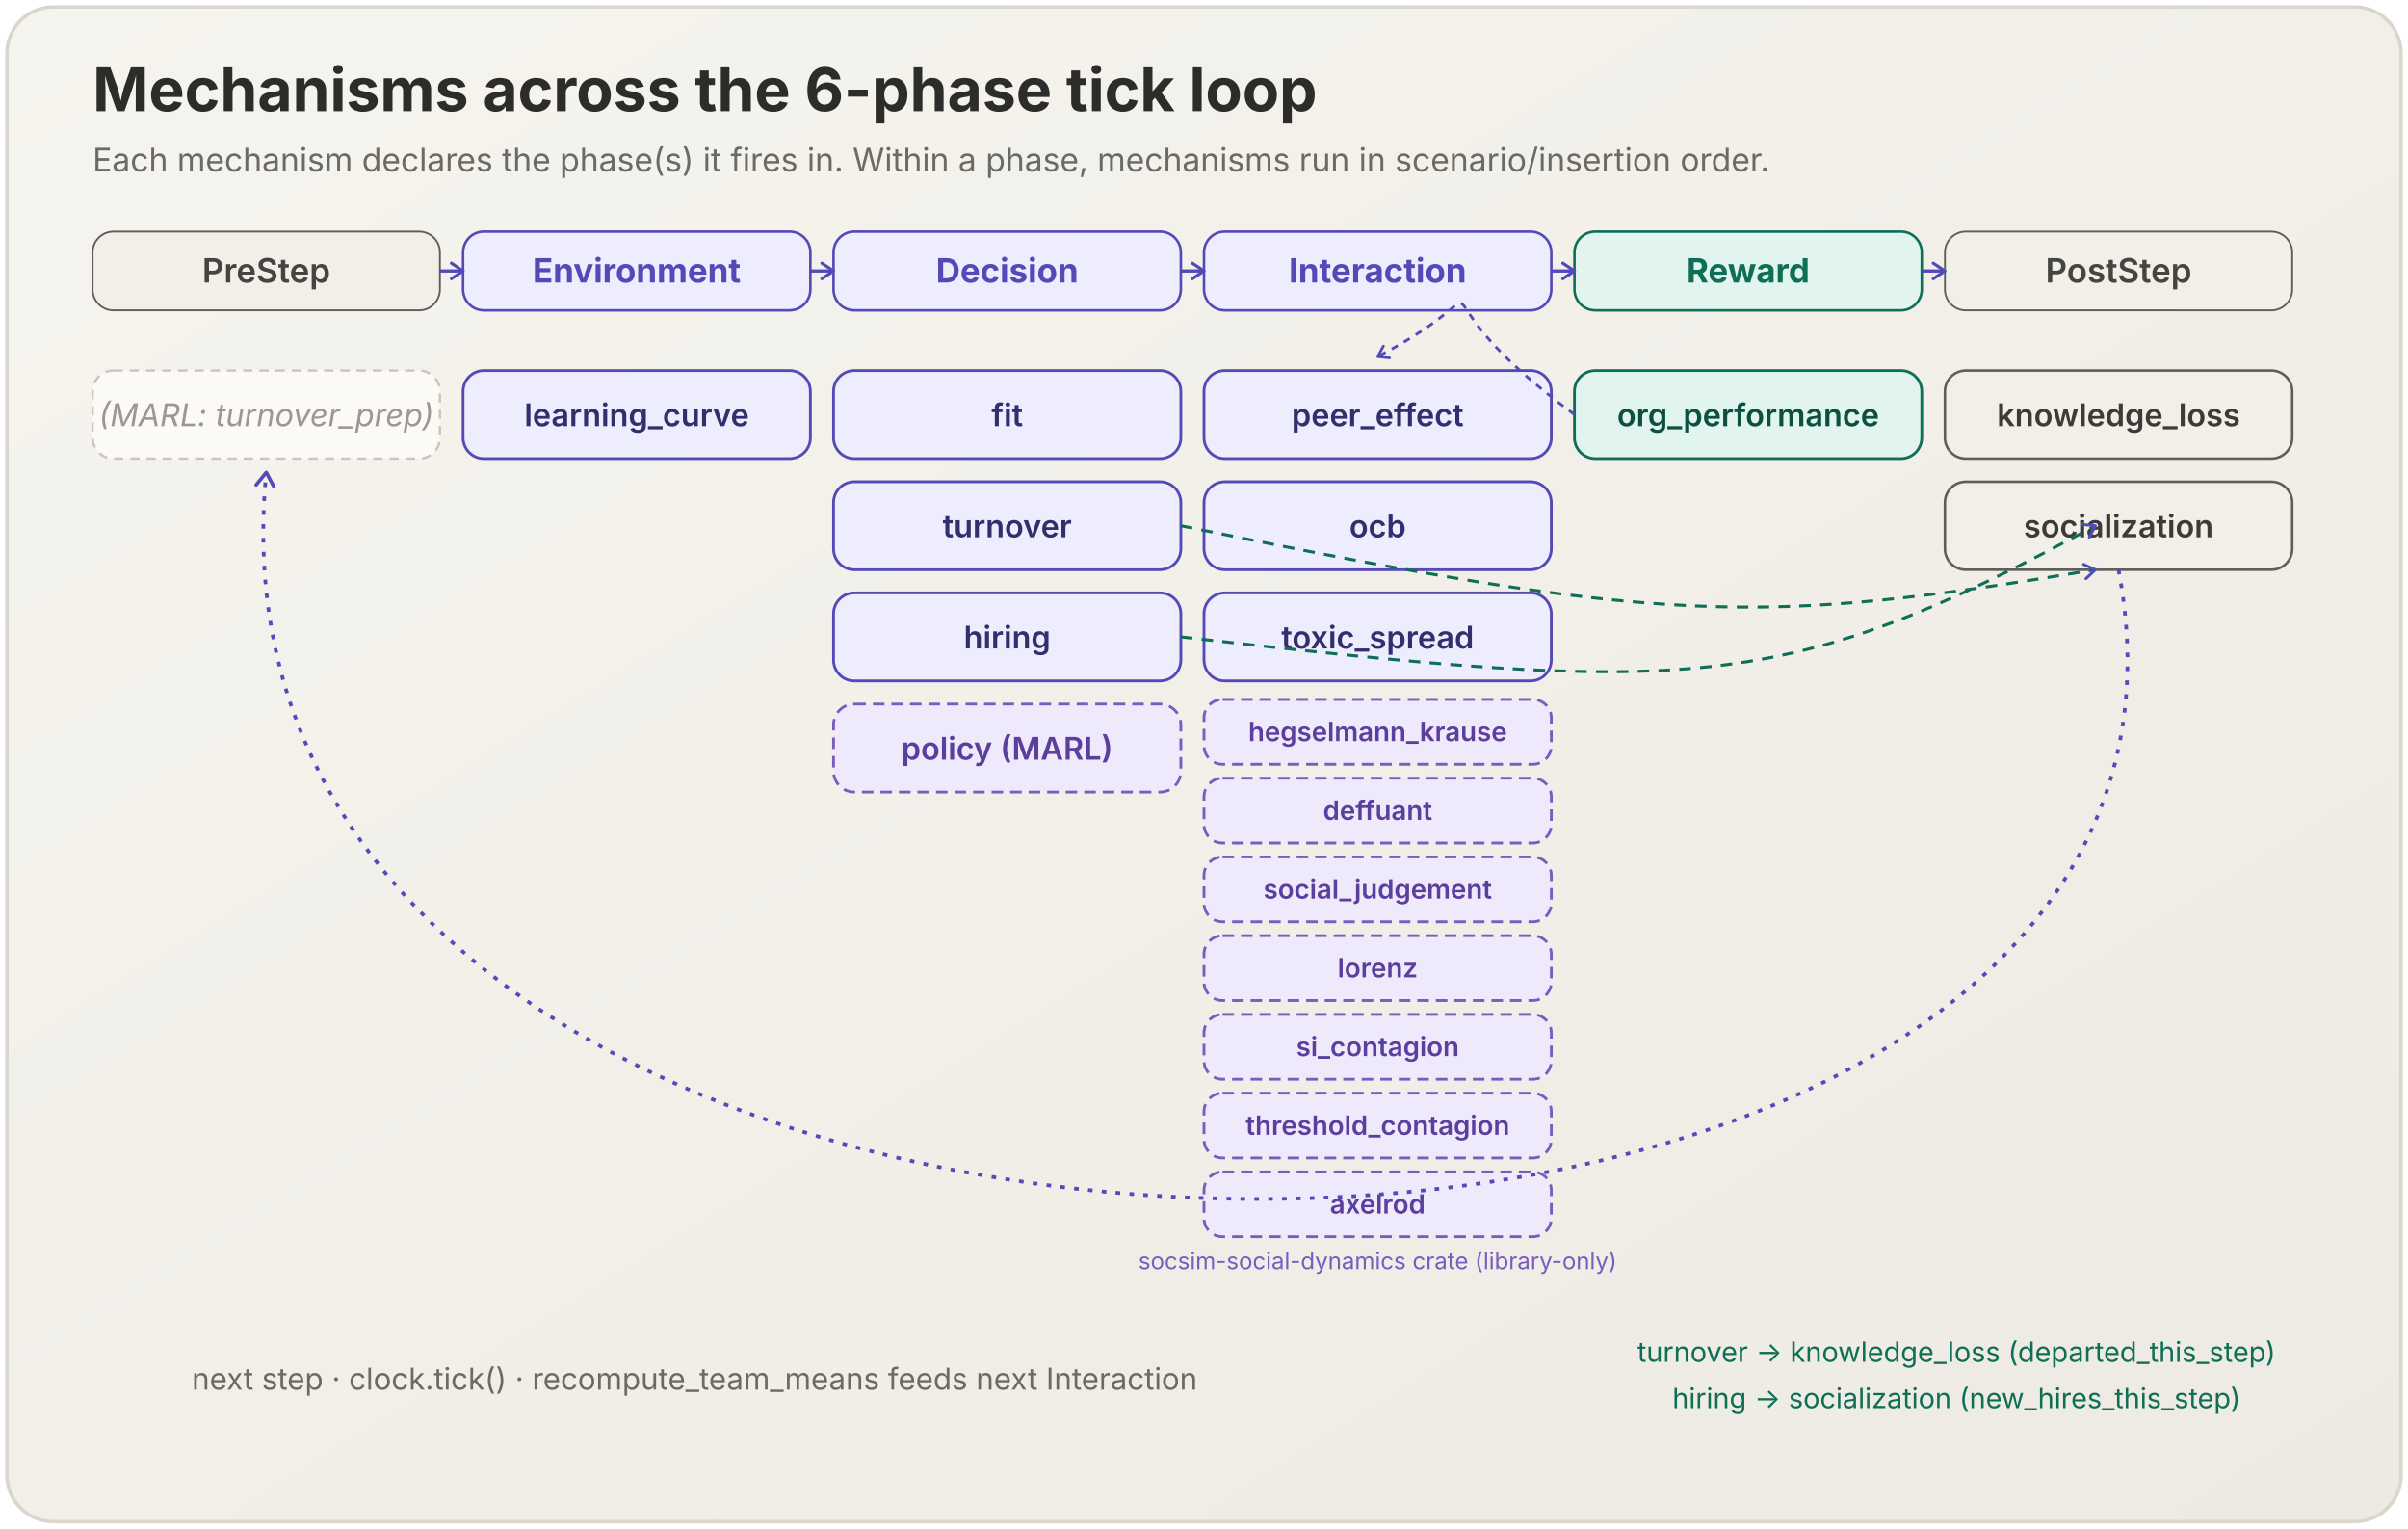
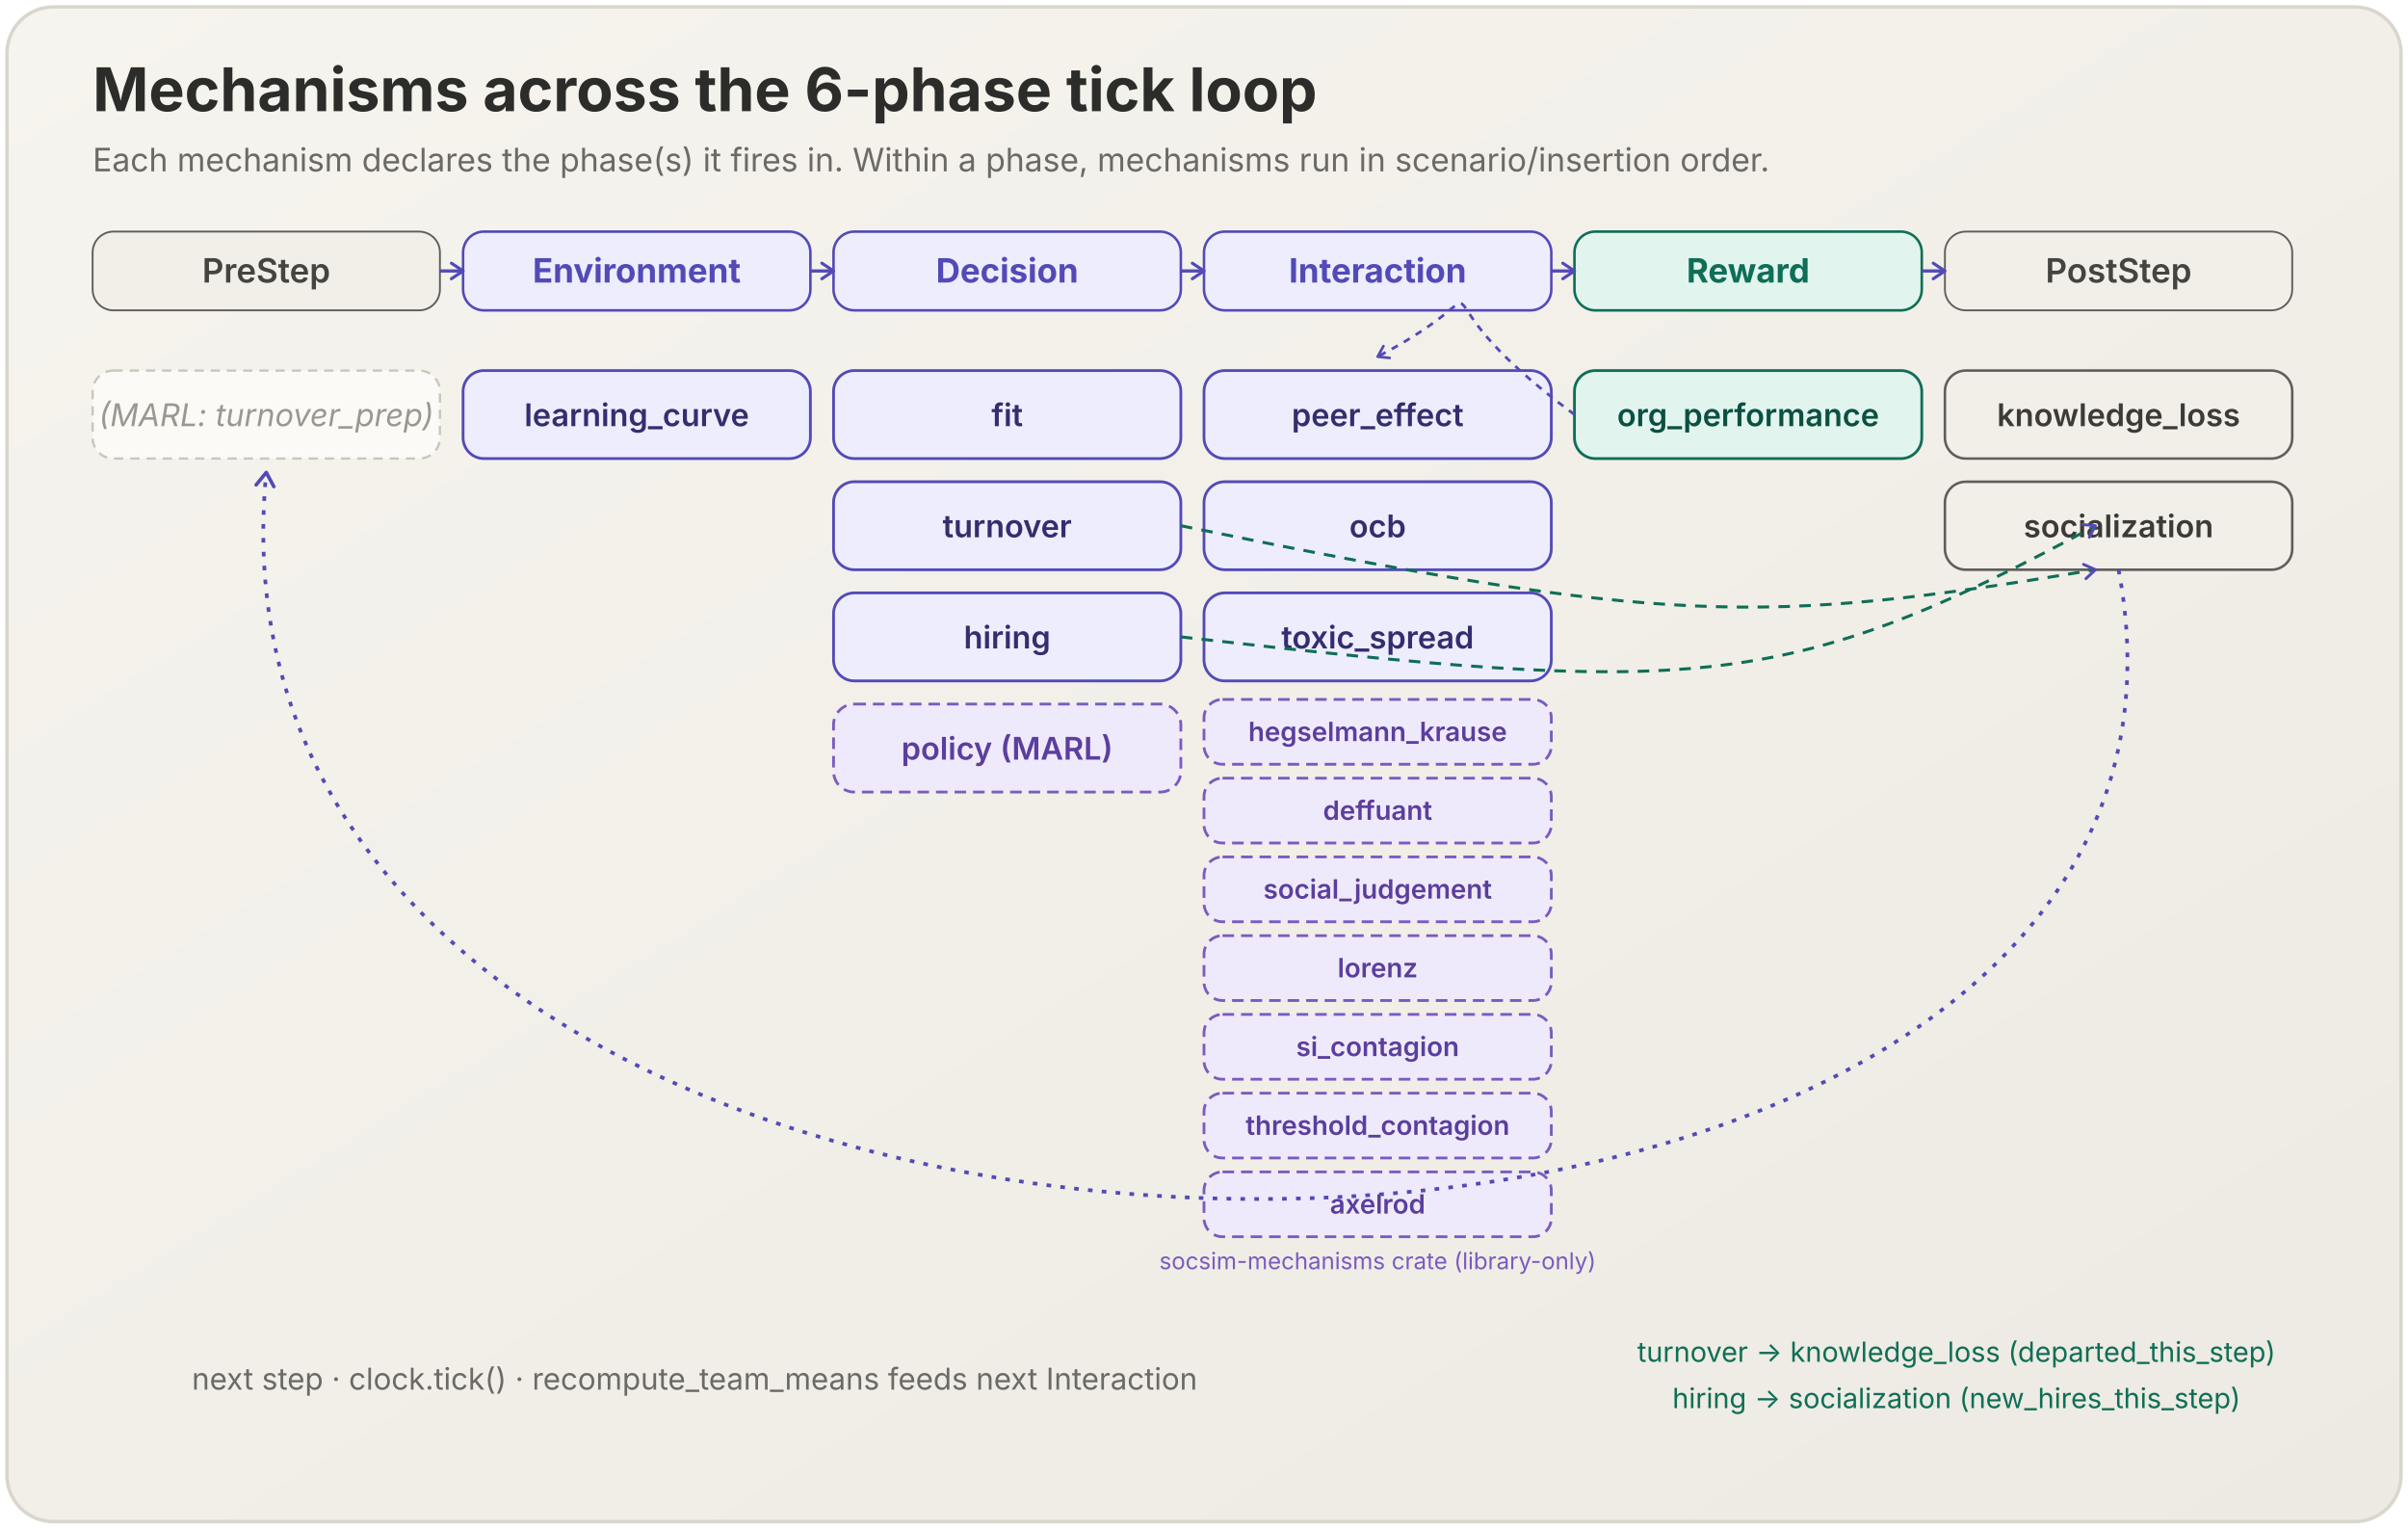
<svg xmlns="http://www.w3.org/2000/svg" width="100%" viewBox="0 0 1040 660" role="img">
  <defs>
    <linearGradient id="bg" x1="0" y1="0" x2="1" y2="1">
      <stop offset="0" stop-color="#F6F4EE" />
      <stop offset="1" stop-color="#ECEAE2" />
    </linearGradient>
    <marker id="hr" viewBox="0 0 10 10" refX="8" refY="5" markerWidth="6" markerHeight="6" orient="auto-start-reverse">
      <path d="M2 1L8 5L2 9" fill="none" stroke="#534AB7" stroke-width="1.6" stroke-linecap="round" stroke-linejoin="round" />
    </marker>
    <style>
    .title { font-family: -apple-system, "Helvetica Neue", "Hiragino Sans", sans-serif; font-weight: 700; }
    .body  { font-family: -apple-system, "Helvetica Neue", "Hiragino Sans", sans-serif; }
  </style>
  </defs>
  <rect x="3" y="3" width="1034" height="654" rx="20" fill="url(#bg)" stroke="#D9D6CC" stroke-width="1.5" />
  <text class="title" x="40" y="48" font-size="26" fill="#2C2C2A">Mechanisms across the 6-phase tick loop</text>
  <text class="body" x="40" y="74" font-size="14" fill="#6B6A64">Each mechanism declares the phase(s) it fires in. Within a phase, mechanisms run in scenario/insertion order.</text>
  <g>
    <rect x="40" y="100" width="150" height="34" rx="9" fill="#F1EFE8" stroke="#5F5E5A" stroke-width="0.8" />
    <text class="body" x="115" y="122" font-size="14.5" font-weight="600" fill="#444441" text-anchor="middle">PreStep</text>
    <rect x="200" y="100" width="150" height="34" rx="9" fill="#EEEDFE" stroke="#534AB7" stroke-width="1.1" />
    <text class="body" x="275" y="122" font-size="14.5" font-weight="700" fill="#534AB7" text-anchor="middle">Environment</text>
    <rect x="360" y="100" width="150" height="34" rx="9" fill="#EEEDFE" stroke="#534AB7" stroke-width="1.1" />
    <text class="body" x="435" y="122" font-size="14.5" font-weight="700" fill="#534AB7" text-anchor="middle">Decision</text>
    <rect x="520" y="100" width="150" height="34" rx="9" fill="#EEEDFE" stroke="#534AB7" stroke-width="1.1" />
    <text class="body" x="595" y="122" font-size="14.5" font-weight="700" fill="#534AB7" text-anchor="middle">Interaction</text>
    <rect x="680" y="100" width="150" height="34" rx="9" fill="#E1F5EE" stroke="#0F6E56" stroke-width="1.1" />
    <text class="body" x="755" y="122" font-size="14.5" font-weight="700" fill="#0F6E56" text-anchor="middle">Reward</text>
    <rect x="840" y="100" width="150" height="34" rx="9" fill="#F1EFE8" stroke="#5F5E5A" stroke-width="0.8" />
    <text class="body" x="915" y="122" font-size="14.5" font-weight="600" fill="#444441" text-anchor="middle">PostStep</text>
    <path d="M190 117 H200" stroke="#534AB7" stroke-width="1.4" marker-end="url(#hr)" />
    <path d="M350 117 H360" stroke="#534AB7" stroke-width="1.4" marker-end="url(#hr)" />
    <path d="M510 117 H520" stroke="#534AB7" stroke-width="1.4" marker-end="url(#hr)" />
    <path d="M670 117 H680" stroke="#534AB7" stroke-width="1.4" marker-end="url(#hr)" />
    <path d="M830 117 H840" stroke="#534AB7" stroke-width="1.4" marker-end="url(#hr)" />
  </g>
  <g class="body" font-size="13.5">
    <rect x="40" y="160" width="150" height="38" rx="9" fill="#FBFAF6" stroke="#C9C6BC" stroke-width="1" stroke-dasharray="4 3" />
    <text x="115" y="184" fill="#9A988F" text-anchor="middle" font-style="italic">(MARL: turnover_prep)</text>
    <rect x="200" y="160" width="150" height="38" rx="9" fill="#EEEDFE" stroke="#534AB7" stroke-width="1.2" />
    <text x="275" y="184" fill="#332E6E" text-anchor="middle" font-weight="600">learning_curve</text>
    <rect x="360" y="160" width="150" height="38" rx="9" fill="#EEEDFE" stroke="#534AB7" stroke-width="1.2" />
    <text x="435" y="184" fill="#332E6E" text-anchor="middle" font-weight="600">fit</text>
    <rect x="360" y="208" width="150" height="38" rx="9" fill="#EEEDFE" stroke="#534AB7" stroke-width="1.2" />
    <text x="435" y="232" fill="#332E6E" text-anchor="middle" font-weight="600">turnover</text>
    <rect x="360" y="256" width="150" height="38" rx="9" fill="#EEEDFE" stroke="#534AB7" stroke-width="1.2" />
    <text x="435" y="280" fill="#332E6E" text-anchor="middle" font-weight="600">hiring</text>
    <rect x="360" y="304" width="150" height="38" rx="9" fill="#EFEAFB" stroke="#7A5BC0" stroke-width="1.2" stroke-dasharray="5 3" />
    <text x="435" y="328" fill="#5B3E9E" text-anchor="middle" font-weight="600">policy  (MARL)</text>
    <rect x="520" y="160" width="150" height="38" rx="9" fill="#EEEDFE" stroke="#534AB7" stroke-width="1.2" />
    <text x="595" y="184" fill="#332E6E" text-anchor="middle" font-weight="600">peer_effect</text>
    <rect x="520" y="208" width="150" height="38" rx="9" fill="#EEEDFE" stroke="#534AB7" stroke-width="1.2" />
    <text x="595" y="232" fill="#332E6E" text-anchor="middle" font-weight="600">ocb</text>
    <rect x="520" y="256" width="150" height="38" rx="9" fill="#EEEDFE" stroke="#534AB7" stroke-width="1.2" />
    <text x="595" y="280" fill="#332E6E" text-anchor="middle" font-weight="600">toxic_spread</text>
    <rect x="520" y="302" width="150" height="28" rx="8" fill="#EFEAFB" stroke="#7A5BC0" stroke-width="1.2" stroke-dasharray="5 3" />
    <text x="595" y="320" fill="#5B3E9E" text-anchor="middle" font-weight="600" font-size="11.5">hegselmann_krause</text>
    <rect x="520" y="336" width="150" height="28" rx="8" fill="#EFEAFB" stroke="#7A5BC0" stroke-width="1.2" stroke-dasharray="5 3" />
    <text x="595" y="354" fill="#5B3E9E" text-anchor="middle" font-weight="600" font-size="11.5">deffuant</text>
    <rect x="520" y="370" width="150" height="28" rx="8" fill="#EFEAFB" stroke="#7A5BC0" stroke-width="1.2" stroke-dasharray="5 3" />
    <text x="595" y="388" fill="#5B3E9E" text-anchor="middle" font-weight="600" font-size="11.5">social_judgement</text>
    <rect x="520" y="404" width="150" height="28" rx="8" fill="#EFEAFB" stroke="#7A5BC0" stroke-width="1.2" stroke-dasharray="5 3" />
    <text x="595" y="422" fill="#5B3E9E" text-anchor="middle" font-weight="600" font-size="11.5">lorenz</text>
    <rect x="520" y="438" width="150" height="28" rx="8" fill="#EFEAFB" stroke="#7A5BC0" stroke-width="1.2" stroke-dasharray="5 3" />
    <text x="595" y="456" fill="#5B3E9E" text-anchor="middle" font-weight="600" font-size="11.5">si_contagion</text>
    <rect x="520" y="472" width="150" height="28" rx="8" fill="#EFEAFB" stroke="#7A5BC0" stroke-width="1.2" stroke-dasharray="5 3" />
    <text x="595" y="490" fill="#5B3E9E" text-anchor="middle" font-weight="600" font-size="11.5">threshold_contagion</text>
    <rect x="520" y="506" width="150" height="28" rx="8" fill="#EFEAFB" stroke="#7A5BC0" stroke-width="1.2" stroke-dasharray="5 3" />
    <text x="595" y="524" fill="#5B3E9E" text-anchor="middle" font-weight="600" font-size="11.5">axelrod</text>
-     <text x="595" y="548" fill="#7A5BC0" text-anchor="middle" font-size="10">socsim-social-dynamics crate (library-only)</text>
+     <text x="595" y="548" fill="#7A5BC0" text-anchor="middle" font-size="10">socsim-mechanisms crate (library-only)</text>
    <rect x="680" y="160" width="150" height="38" rx="9" fill="#E1F5EE" stroke="#0F6E56" stroke-width="1.2" />
    <text x="755" y="184" fill="#0B5040" text-anchor="middle" font-weight="600">org_performance</text>
    <rect x="840" y="160" width="150" height="38" rx="9" fill="#F1EFE8" stroke="#5F5E5A" stroke-width="1.1" />
    <text x="915" y="184" fill="#3C3B37" text-anchor="middle" font-weight="600">knowledge_loss</text>
    <rect x="840" y="208" width="150" height="38" rx="9" fill="#F1EFE8" stroke="#5F5E5A" stroke-width="1.1" />
    <text x="915" y="232" fill="#3C3B37" text-anchor="middle" font-weight="600">socialization</text>
  </g>
  <g font-size="12" class="body" fill="#0F6E56">
    <path d="M510 227 C 720 270, 760 270, 905 246" fill="none" stroke="#0F6E56" stroke-width="1.3" stroke-dasharray="5 4" marker-end="url(#hr)" />
    <text x="845" y="588" text-anchor="middle">turnover → knowledge_loss  (departed_this_step)</text>
    <path d="M510 275 C 730 300, 770 300, 905 227" fill="none" stroke="#0F6E56" stroke-width="1.3" stroke-dasharray="5 4" marker-end="url(#hr)" />
    <text x="845" y="608" text-anchor="middle">hiring → socialization  (new_hires_this_step)</text>
  </g>
  <g font-size="12" class="body" fill="#534AB7">
    <path d="M680 179 C 600 120, 660 120, 595 154" fill="none" stroke="#534AB7" stroke-width="1.2" stroke-dasharray="3 3" marker-end="url(#hr)" />
  </g>
  <path d="M915 246 C 985 615, 75 615, 115 204" fill="none" stroke="#534AB7" stroke-width="1.6" stroke-dasharray="2 4" marker-end="url(#hr)" />
  <text class="body" x="300" y="600" font-size="13" fill="#6B6A64" text-anchor="middle">next step  ·  clock.tick()  ·  recompute_team_means feeds next Interaction</text>
</svg>
